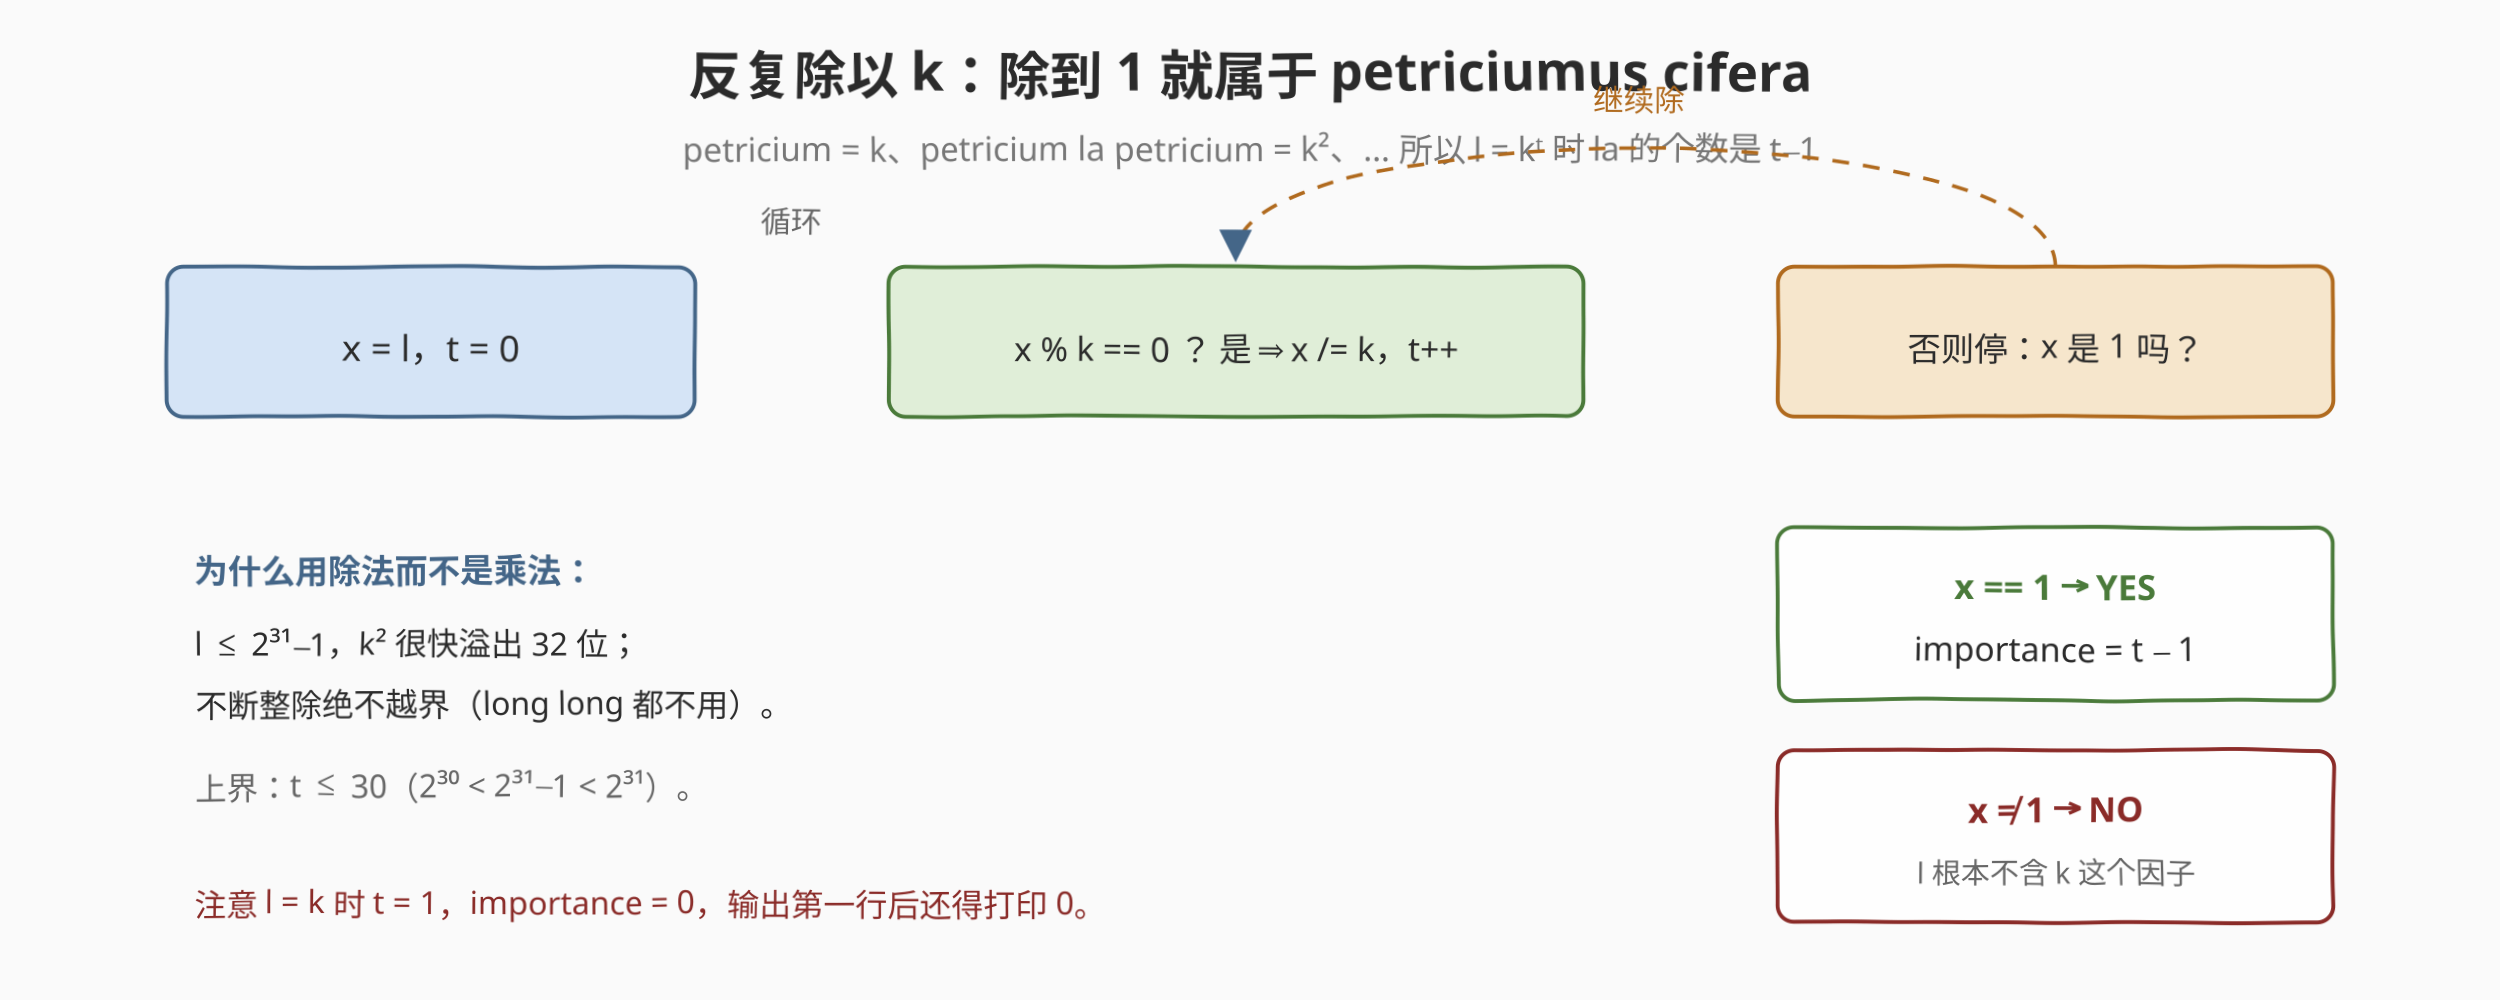
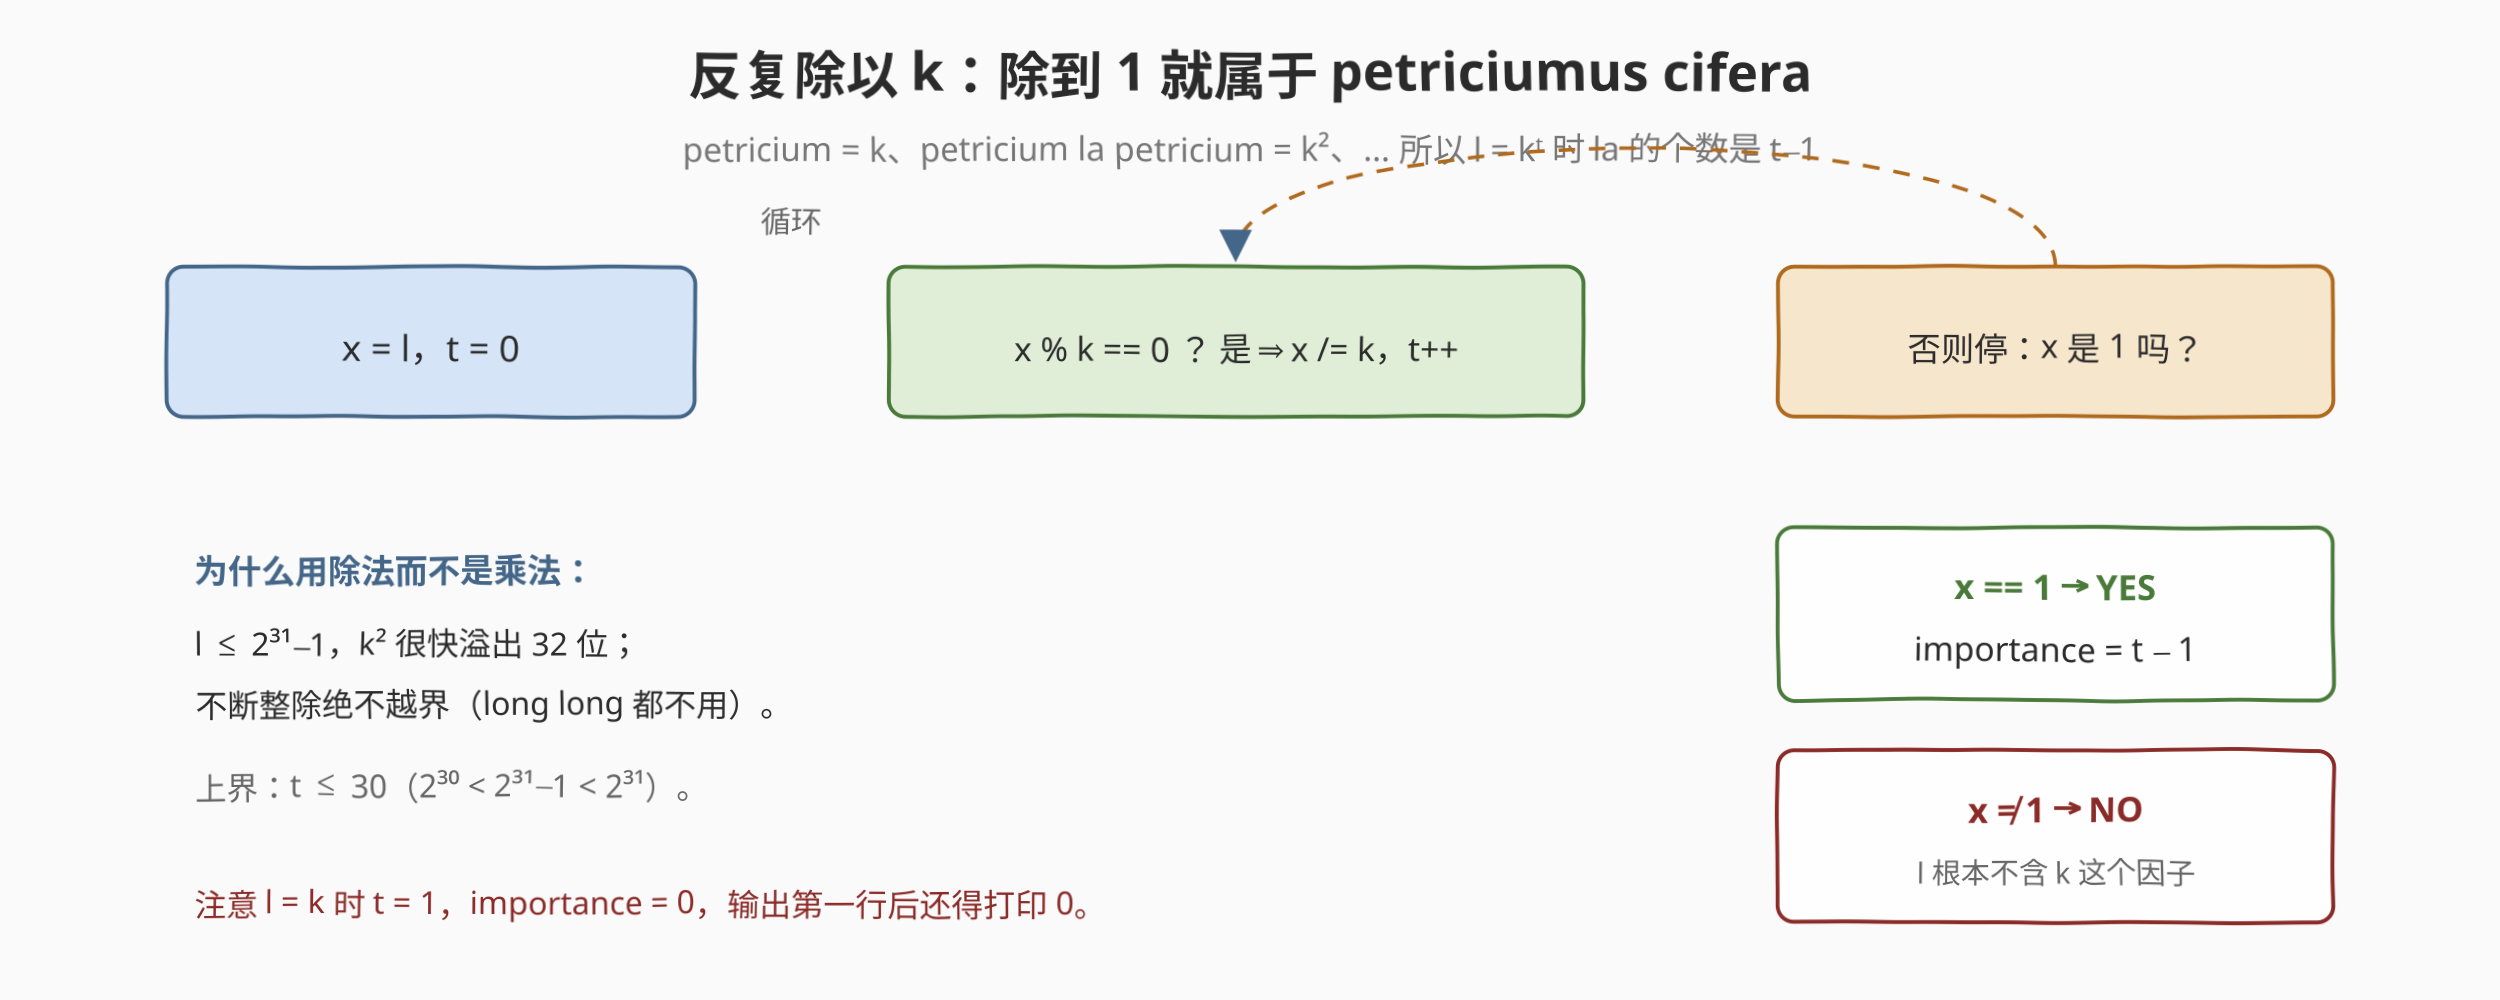
<svg xmlns="http://www.w3.org/2000/svg" width="900" height="360" viewBox="0 0 900 360" font-family="'Comic Sans MS','Marker Felt','Segoe UI','Kaiti SC',楷体,cursive">
  <defs>
    <filter id="rough2" x="-4%" y="-4%" width="108%" height="108%">
      <feTurbulence type="fractalNoise" baseFrequency="0.022" numOctaves="2" seed="29" />
      <feDisplacementMap in="SourceGraphic" scale="1.5" />
    </filter>
    <marker id="arr" markerWidth="9" markerHeight="9" refX="7" refY="4.5" orient="auto">
      <path d="M0,0 L9,4.5 L0,9 z" fill="#446688" />
    </marker>
  </defs>
  <rect width="900" height="360" fill="#fafafa" />
  <text x="450.0" y="34" text-anchor="middle" font-size="19" fill="#2b2b2b" font-weight="bold" filter="url(#rough2)">反复除以 k：除到 1 就属于 petriciumus cifera</text>
  <text x="450.0" y="58" text-anchor="middle" font-size="12" fill="#777777" filter="url(#rough2)">petricium = k、petricium la petricium = k²、… 所以 l = kᵗ 时 la 的个数是 t−1</text>
  <g filter="url(#rough2)">
    <rect x="60" y="96" width="190" height="54" rx="6" fill="#cfe0f5" fill-opacity="0.85" stroke="#446688" stroke-width="1.4" />
  </g>
  <text x="155" y="130" text-anchor="middle" font-size="13" fill="#2b2b2b" filter="url(#rough2)">x = l，t = 0</text>
  <g filter="url(#rough2)">
    <line x1="250" y1="123" x2="320" y2="123" stroke="#446688" stroke-width="1.4" marker-end="url(#arr)" />
  </g>
  <g filter="url(#rough2)">
    <rect x="320" y="96" width="250" height="54" rx="6" fill="#dcecd2" fill-opacity="0.85" stroke="#4a7a3a" stroke-width="1.4" />
  </g>
  <text x="445" y="130" text-anchor="middle" font-size="12" fill="#2b2b2b" filter="url(#rough2)">x % k == 0 ？ 是 ⇒ x /= k，t++</text>
  <g filter="url(#rough2)">
    <line x1="570" y1="123" x2="640" y2="123" stroke="#446688" stroke-width="1.4" marker-end="url(#arr)" />
  </g>
  <g filter="url(#rough2)">
    <rect x="640" y="96" width="200" height="54" rx="6" fill="#f6e3c4" fill-opacity="0.85" stroke="#b06a1e" stroke-width="1.4" />
  </g>
  <text x="740" y="130" text-anchor="middle" font-size="12" fill="#2b2b2b" filter="url(#rough2)">否则停：x 是 1 吗？</text>
  <text x="285" y="84" text-anchor="middle" font-size="11" fill="#666666" filter="url(#rough2)">循环</text>
  <g filter="url(#rough2)">
    <path d="M 740 96 C 740 40, 445 40, 445 92" fill="none" stroke="#b06a1e" stroke-width="1.3" stroke-dasharray="6 5" marker-end="url(#arr)" />
  </g>
-   <text x="590" y="40" text-anchor="middle" font-size="11" fill="#b06a1e" filter="url(#rough2)">继续除</text>
  <g filter="url(#rough2)">
    <rect x="640" y="190" width="200" height="62" rx="6" fill="#ffffff" fill-opacity="0.85" stroke="#4a7a3a" stroke-width="1.4" />
  </g>
  <text x="740" y="216" text-anchor="middle" font-size="12.5" fill="#4a7a3a" font-weight="bold" filter="url(#rough2)">x == 1 → YES</text>
  <text x="740" y="238" text-anchor="middle" font-size="12" fill="#2b2b2b" filter="url(#rough2)">importance = t − 1</text>
  <g filter="url(#rough2)">
    <rect x="640" y="270" width="200" height="62" rx="6" fill="#ffffff" fill-opacity="0.85" stroke="#8a2b28" stroke-width="1.4" />
  </g>
  <text x="740" y="296" text-anchor="middle" font-size="12.5" fill="#8a2b28" font-weight="bold" filter="url(#rough2)">x ≠ 1 → NO</text>
  <text x="740" y="318" text-anchor="middle" font-size="10.5" fill="#666666" filter="url(#rough2)">l 根本不含 k 这个因子</text>
  <g filter="url(#rough2)">
    <line x1="740" y1="150" x2="740" y2="186" stroke="#446688" stroke-width="1.4" marker-end="url(#arr)" />
  </g>
  <g filter="url(#rough2)">
    <line x1="740" y1="252" x2="740" y2="266" stroke="#446688" stroke-width="1.4" marker-end="url(#arr)" />
  </g>
  <text x="70" y="210" text-anchor="start" font-size="12" fill="#446688" font-weight="bold" filter="url(#rough2)">为什么用除法而不是乘法：</text>
  <text x="70" y="236" text-anchor="start" font-size="11.5" fill="#2b2b2b" filter="url(#rough2)">l ≤ 2³¹−1，k² 很快溢出 32 位；</text>
  <text x="70" y="258" text-anchor="start" font-size="11.5" fill="#2b2b2b" filter="url(#rough2)">不断整除绝不越界（long long 都不用）。</text>
  <text x="70" y="288" text-anchor="start" font-size="11.5" fill="#666666" filter="url(#rough2)">上界：t ≤ 30（2³⁰ &lt; 2³¹−1 &lt; 2³¹）。</text>
  <text x="70" y="330" text-anchor="start" font-size="11.5" fill="#8a2b28" filter="url(#rough2)">注意 l = k 时 t = 1，importance = 0，输出第一行后还得打印 0。</text>
</svg>
